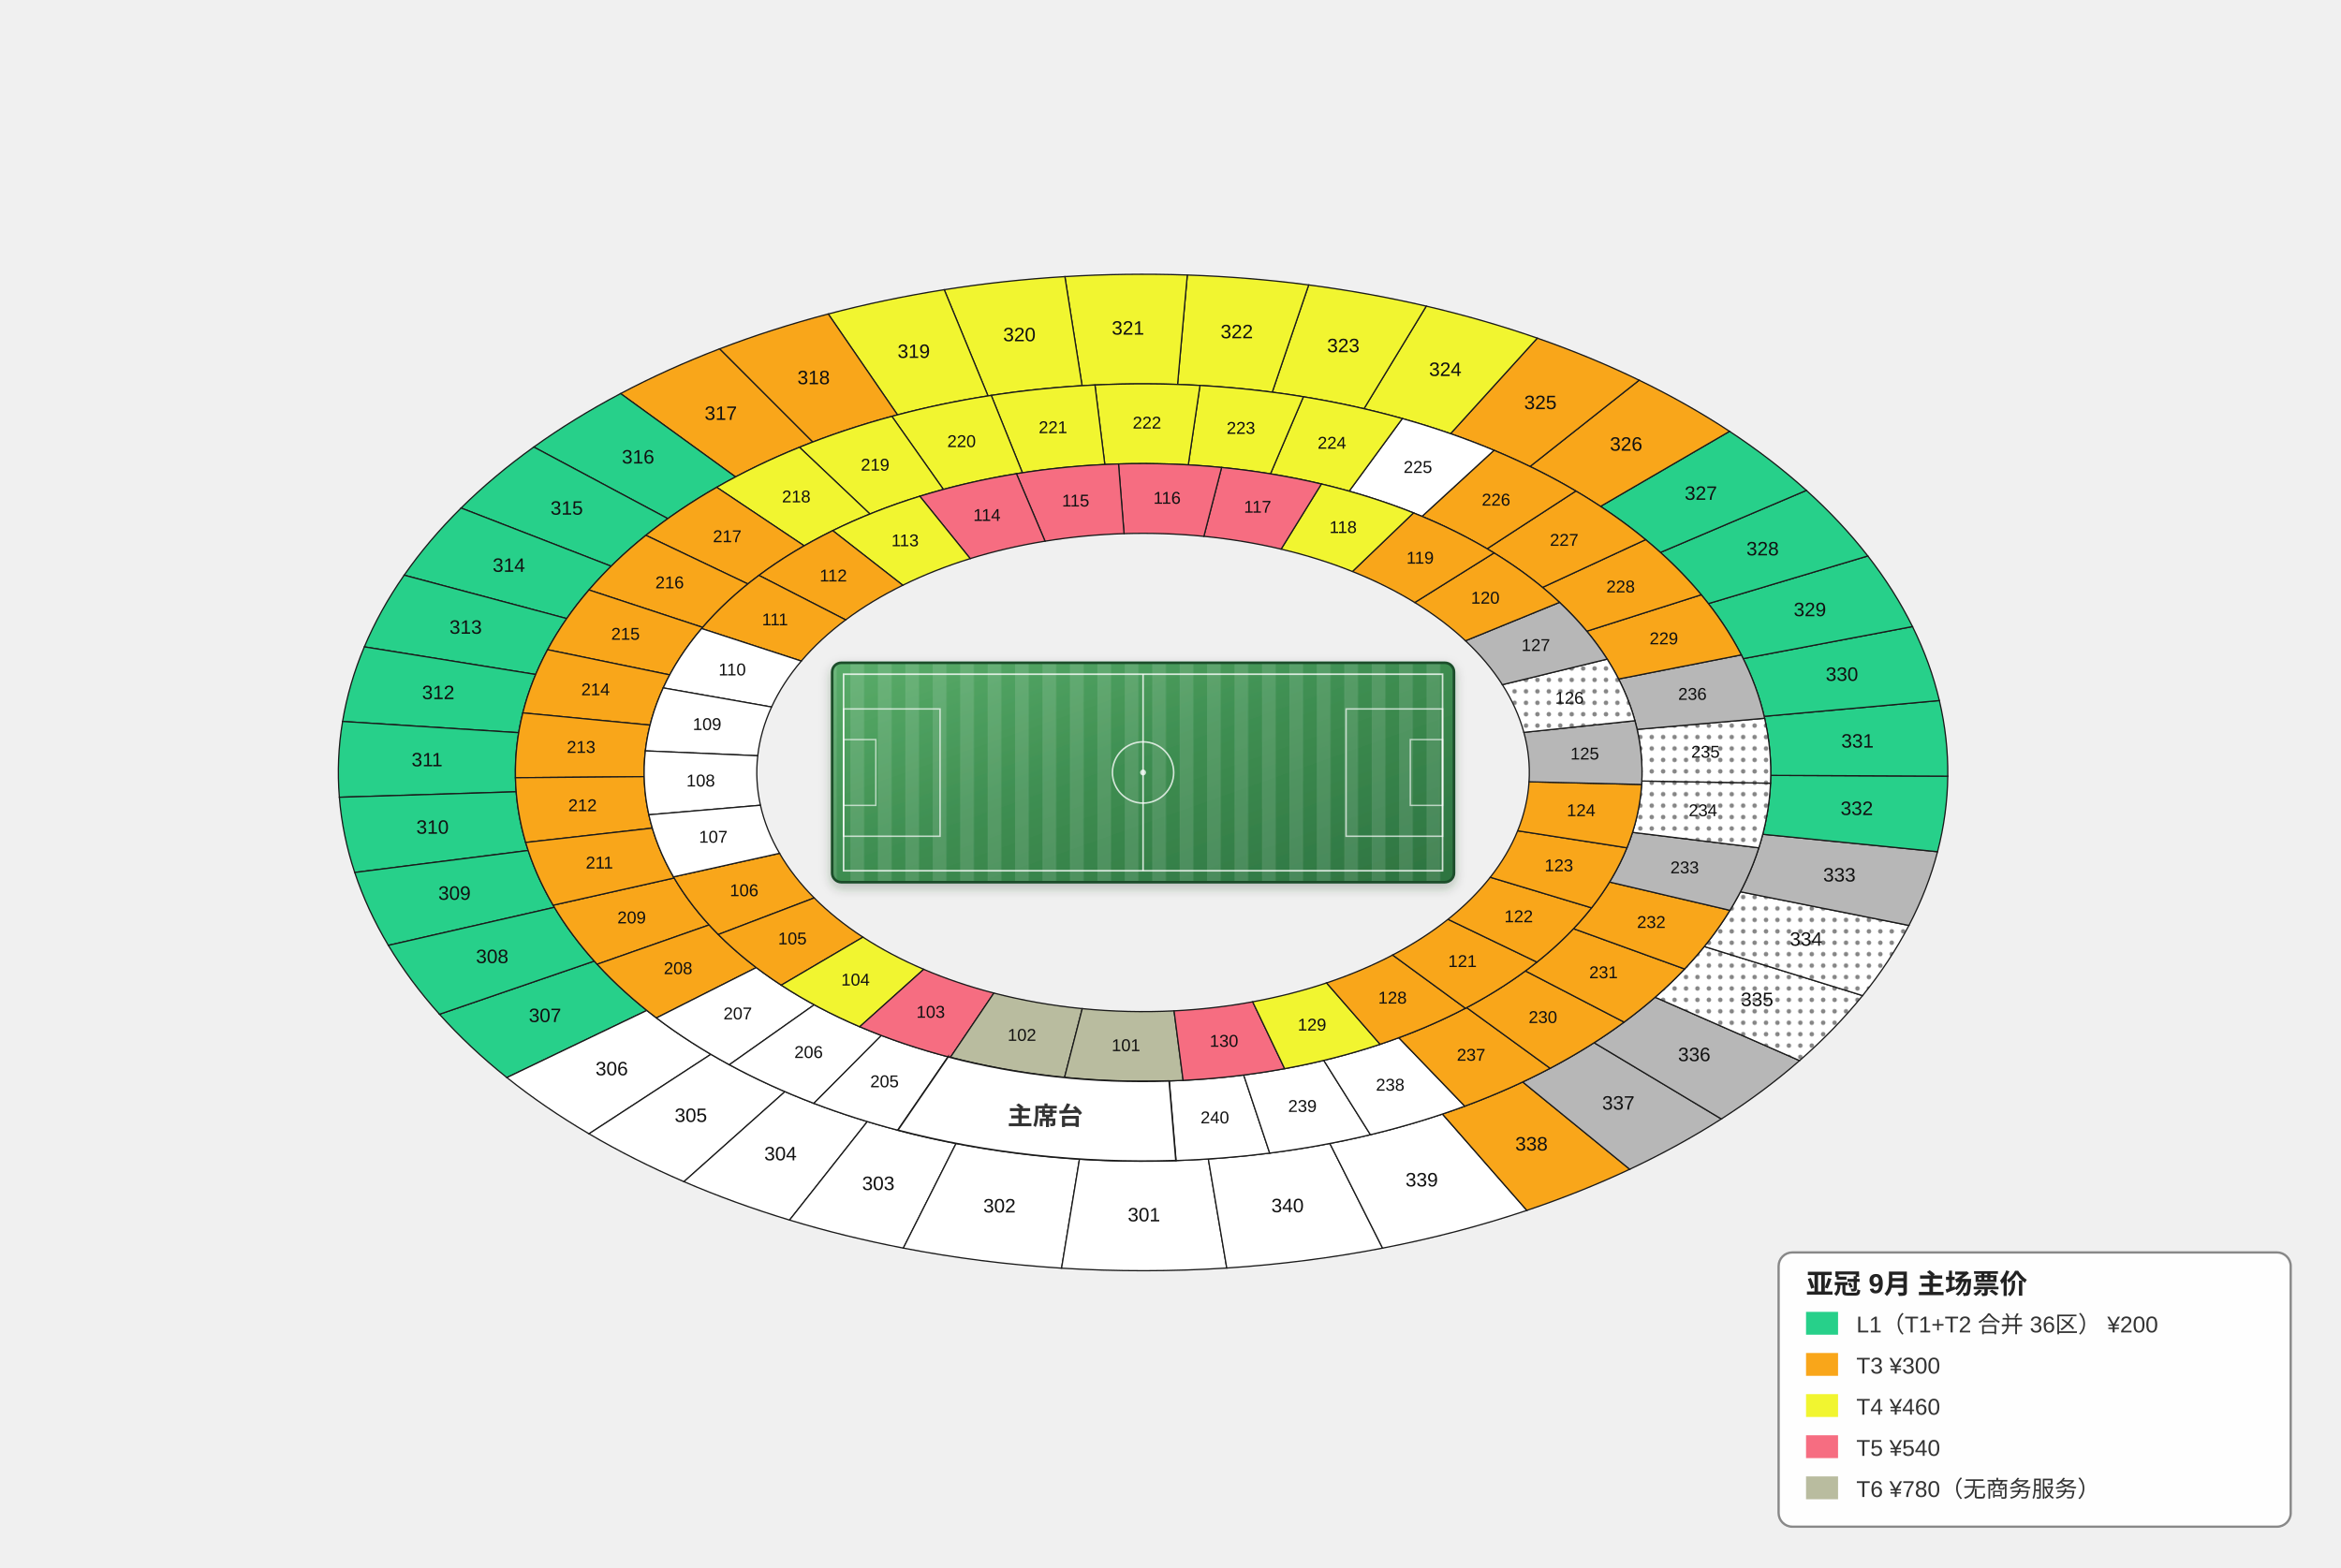
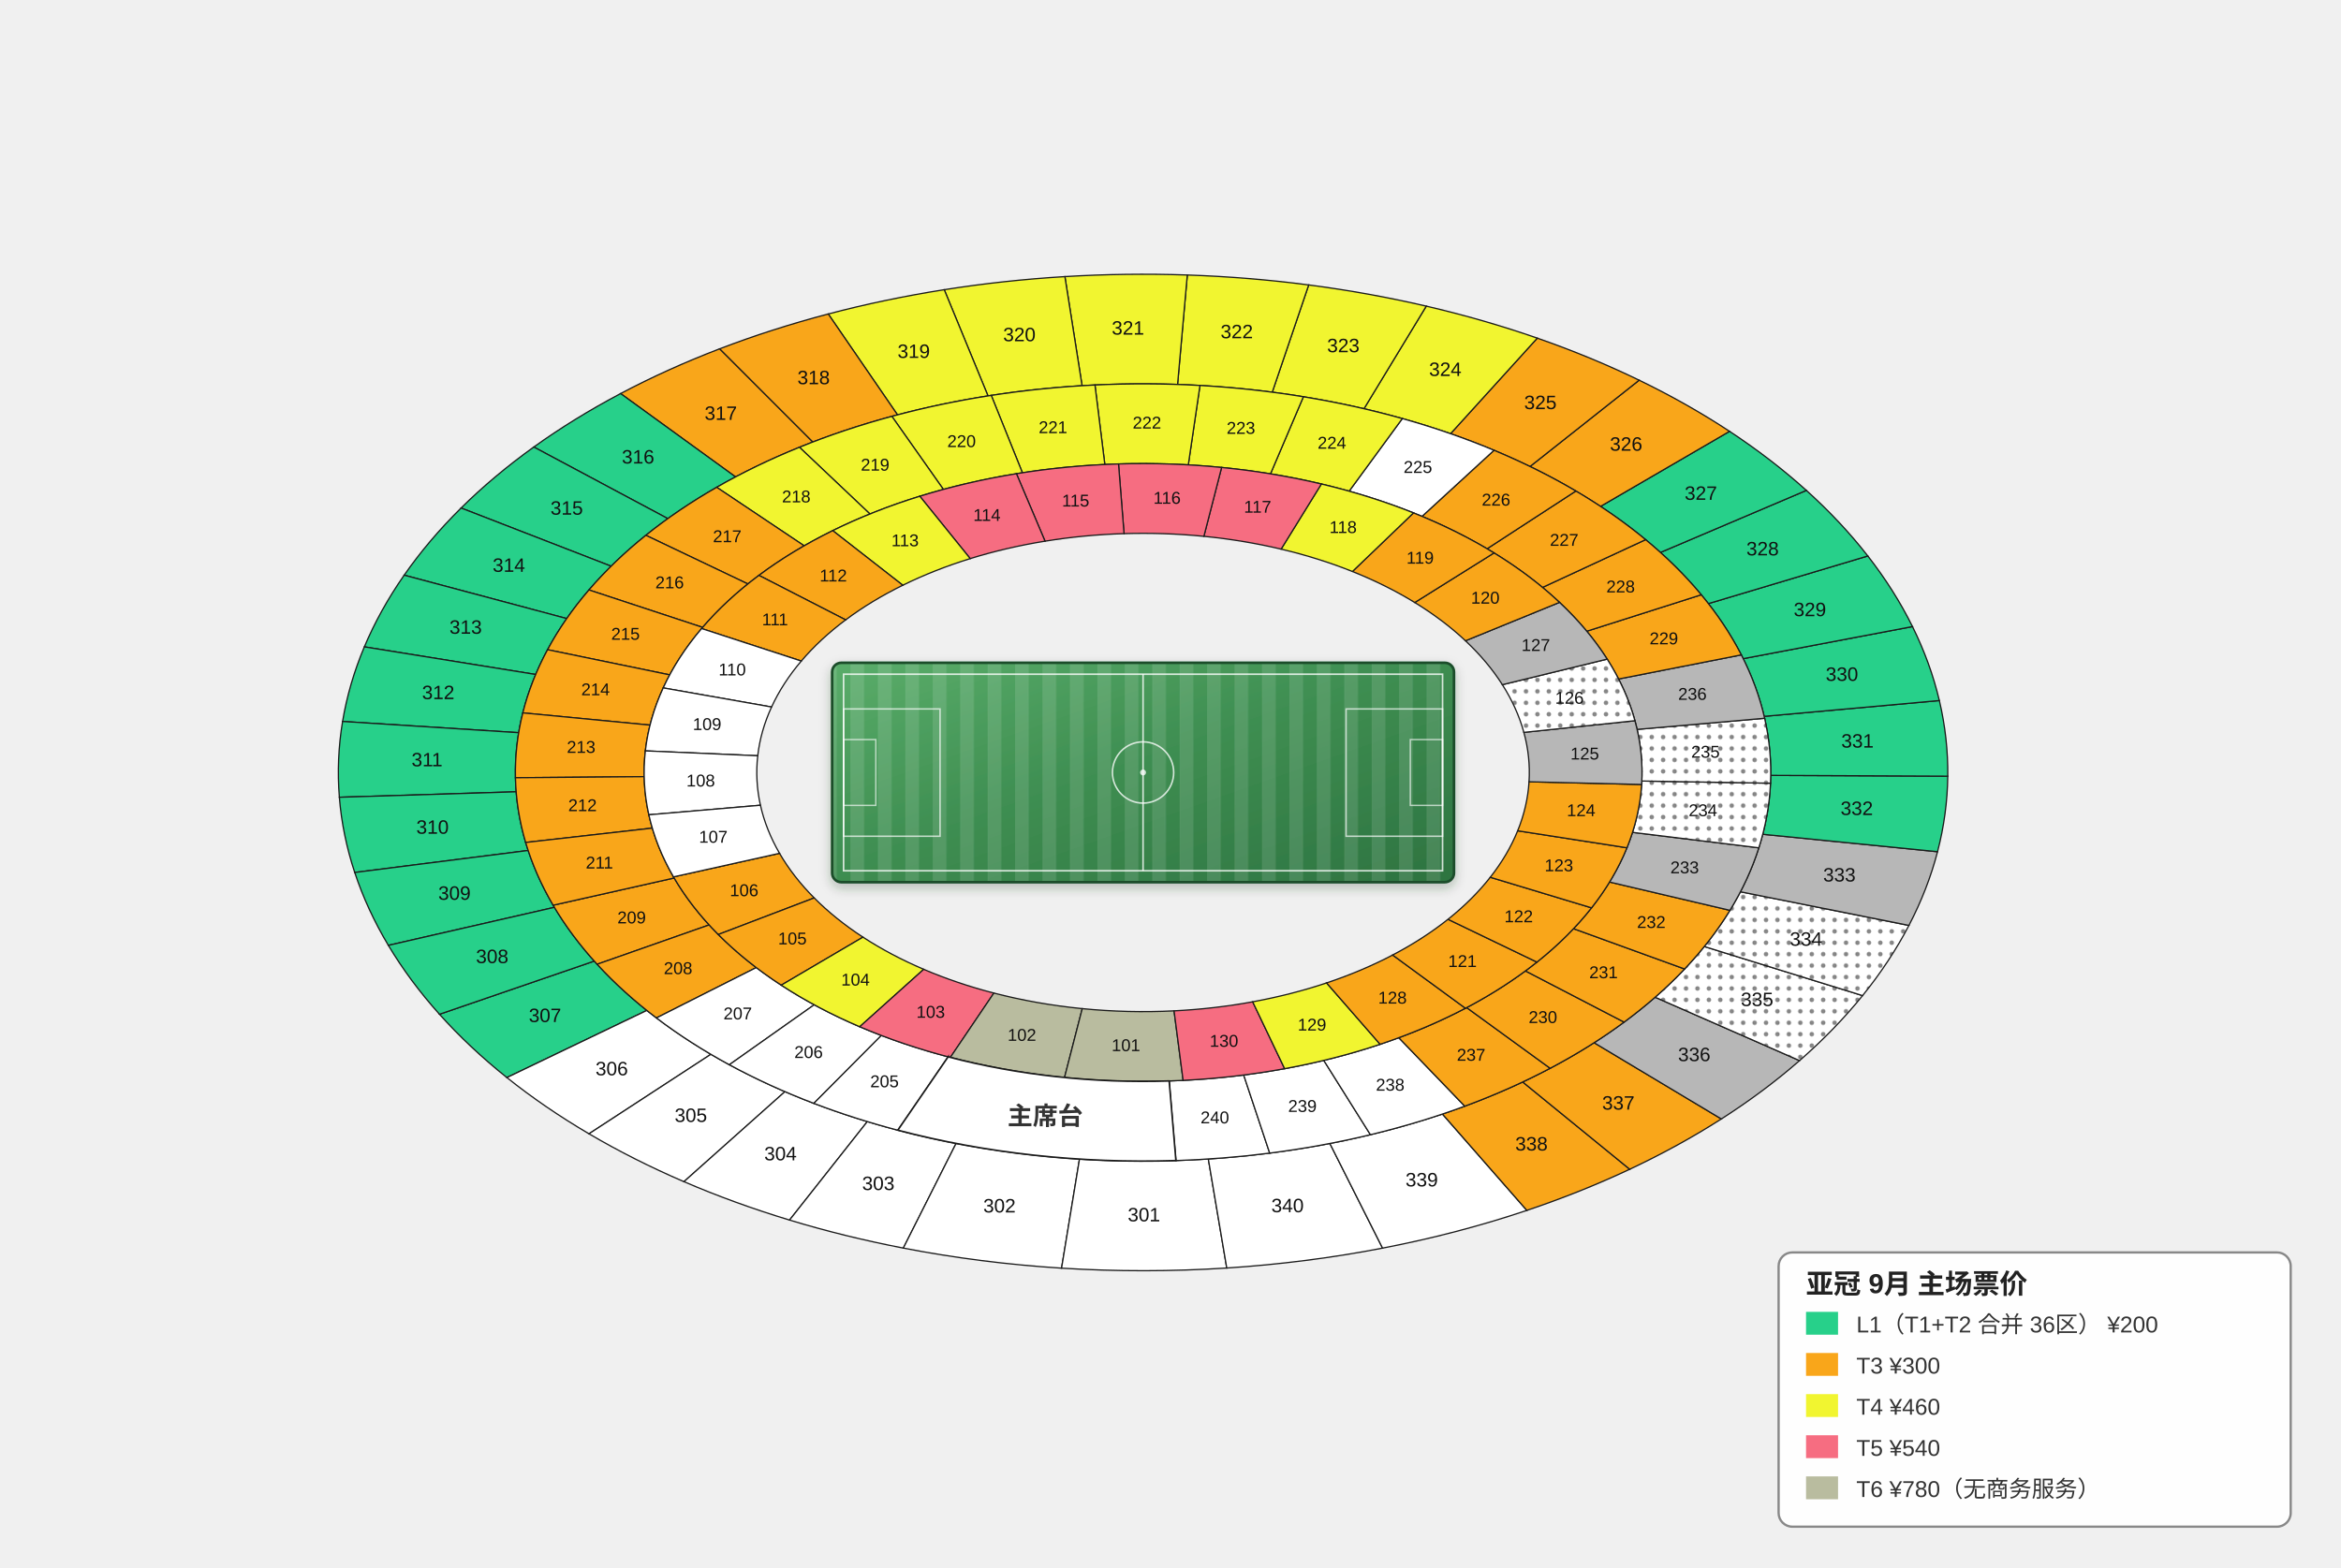
<svg xmlns="http://www.w3.org/2000/svg" viewBox="0 0 1024 686" width="1024" height="686">
  <defs>
    <pattern id="awayPattern" width="5" height="5" patternUnits="userSpaceOnUse">
      <rect width="5" height="5" fill="#fff" />
      <circle cx="2.5" cy="2.5" r="1" fill="#888" />
    </pattern>
    <linearGradient id="pitchGrad" x1="0%" y1="0%" x2="100%" y2="100%">
      <stop offset="0%" stop-color="#5aad6a" />
      <stop offset="45%" stop-color="#3f8f52" />
      <stop offset="100%" stop-color="#2d7340" />
    </linearGradient>
    <pattern id="grassStripe" width="12" height="96" patternUnits="userSpaceOnUse">
      <rect width="6" height="100%" fill="#ffffff" opacity="0.12" />
      <rect x="6" width="6" height="100%" fill="#000000" opacity="0" />
    </pattern>
    <filter id="pitchShadow" x="-10%" y="-15%" width="120%" height="130%">
      <feDropShadow dx="0" dy="2" stdDeviation="2.5" flood-color="#1a3d24" flood-opacity="0.28" />
    </filter>
  </defs>
  <g id="pitch" filter="url(#pitchShadow)">
    <rect x="364.0" y="290.0" width="272.0" height="96.0" rx="4" fill="url(#pitchGrad)" />
    <rect x="364.0" y="290.0" width="272.0" height="96.0" rx="4" fill="url(#grassStripe)" />
    <rect x="369.0" y="295.0" width="262.0" height="86.0" fill="none" stroke="rgba(255,255,255,0.78)" stroke-width="0.72" />
    <line x1="500.0" y1="295.0" x2="500.0" y2="381.0" stroke="rgba(255,255,255,0.78)" stroke-width="0.684" />
    <circle cx="500.0" cy="338.0" r="13.4" fill="none" stroke="rgba(255,255,255,0.78)" stroke-width="0.684" />
    <circle cx="500.0" cy="338.0" r="1.3" fill="rgba(255,255,255,0.78)" />
    <rect x="369.0" y="310.2" width="42.2" height="55.7" fill="none" stroke="rgba(255,255,255,0.78)" stroke-width="0.648" opacity="0.88" />
    <rect x="369.0" y="323.6" width="14.1" height="28.8" fill="none" stroke="rgba(255,255,255,0.78)" stroke-width="0.612" opacity="0.82" />
    <rect x="588.8" y="310.2" width="42.2" height="55.7" fill="none" stroke="rgba(255,255,255,0.78)" stroke-width="0.648" opacity="0.88" />
    <rect x="616.9" y="323.6" width="14.1" height="28.8" fill="none" stroke="rgba(255,255,255,0.78)" stroke-width="0.612" opacity="0.82" />
    <rect x="364.0" y="290.0" width="272.0" height="96.0" rx="4" fill="none" stroke="#1a4d2c" stroke-width="1.15" />
  </g>
  <path id="sec-307" d="M259.94,420.52L192.23,443.79A352.00,218.00,0,0,0,221.71,471.49L282.93,442.12A274.56,170.04,0,0,1,259.94,420.52Z" fill="#27d08a" stroke="#1a1a1a" stroke-width="0.55" />
  <text x="238.4" y="444.8" text-anchor="middle" dominant-baseline="middle" font-size="8.5" font-family="Arial,Helvetica,sans-serif" fill="#111">307</text>
  <path id="sec-306" d="M282.93,442.12L221.71,471.49A352.00,218.00,0,0,0,257.63,496.09L310.95,461.31A274.56,170.04,0,0,1,282.93,442.12Z" fill="#ffffff" stroke="#1a1a1a" stroke-width="0.55" />
  <text x="267.6" y="468.1" text-anchor="middle" dominant-baseline="middle" font-size="8.5" font-family="Arial,Helvetica,sans-serif" fill="#111">306</text>
  <path id="sec-305" d="M310.95,461.31L257.63,496.09A352.00,218.00,0,0,0,299.17,517.04L343.35,477.65A274.56,170.04,0,0,1,310.95,461.31Z" fill="#ffffff" stroke="#1a1a1a" stroke-width="0.55" />
  <text x="302.2" y="488.5" text-anchor="middle" dominant-baseline="middle" font-size="8.5" font-family="Arial,Helvetica,sans-serif" fill="#111">305</text>
  <path id="sec-304" d="M343.35,477.65L299.17,517.04A352.00,218.00,0,0,0,345.36,533.84L379.38,490.75A274.56,170.04,0,0,1,343.35,477.65Z" fill="#ffffff" stroke="#1a1a1a" stroke-width="0.55" />
  <text x="341.4" y="505.3" text-anchor="middle" dominant-baseline="middle" font-size="8.5" font-family="Arial,Helvetica,sans-serif" fill="#111">304</text>
  <path id="sec-303" d="M379.38,490.75L345.36,533.84A352.00,218.00,0,0,0,395.13,546.10L418.20,500.32A274.56,170.04,0,0,1,379.38,490.75Z" fill="#ffffff" stroke="#1a1a1a" stroke-width="0.55" />
  <text x="384.2" y="518.3" text-anchor="middle" dominant-baseline="middle" font-size="8.5" font-family="Arial,Helvetica,sans-serif" fill="#111">303</text>
  <path id="sec-302" d="M418.20,500.32L395.13,546.10A352.00,218.00,0,0,0,464.35,554.88L472.19,507.17A274.56,170.04,0,0,1,418.20,500.32Z" fill="#ffffff" stroke="#1a1a1a" stroke-width="0.55" />
  <text x="437.2" y="528.1" text-anchor="middle" dominant-baseline="middle" font-size="8.5" font-family="Arial,Helvetica,sans-serif" fill="#111">302</text>
  <path id="sec-301" d="M472.19,507.17L464.35,554.88A352.00,218.00,0,0,0,536.61,554.82L528.55,507.12A274.56,170.04,0,0,1,472.19,507.17Z" fill="#ffffff" stroke="#1a1a1a" stroke-width="0.55" />
  <text x="500.4" y="532.0" text-anchor="middle" dominant-baseline="middle" font-size="8.5" font-family="Arial,Helvetica,sans-serif" fill="#111">301</text>
  <path id="sec-340" d="M528.55,507.12L536.61,554.82A352.00,218.00,0,0,0,604.76,546.12L581.71,500.33A274.56,170.04,0,0,1,528.55,507.12Z" fill="#ffffff" stroke="#1a1a1a" stroke-width="0.55" />
  <text x="563.2" y="528.0" text-anchor="middle" dominant-baseline="middle" font-size="8.5" font-family="Arial,Helvetica,sans-serif" fill="#111">340</text>
  <path id="sec-339" d="M581.71,500.33L604.76,546.12A352.00,218.00,0,0,0,667.88,529.61L630.95,487.45A274.56,170.04,0,0,1,581.71,500.33Z" fill="#ffffff" stroke="#1a1a1a" stroke-width="0.55" />
  <text x="621.9" y="516.7" text-anchor="middle" dominant-baseline="middle" font-size="8.5" font-family="Arial,Helvetica,sans-serif" fill="#111">339</text>
  <path id="sec-338" d="M630.95,487.45L667.88,529.61A352.00,218.00,0,0,0,712.88,511.61L666.05,473.42A274.56,170.04,0,0,1,630.95,487.45Z" fill="#f9a61a" stroke="#1a1a1a" stroke-width="0.55" />
  <text x="669.9" y="501.0" text-anchor="middle" dominant-baseline="middle" font-size="8.5" font-family="Arial,Helvetica,sans-serif" fill="#111">338</text>
-   <path id="sec-337" d="M666.05,473.42L712.88,511.61A352.00,218.00,0,0,0,752.95,489.60L697.30,456.25A274.56,170.04,0,0,1,666.05,473.42Z" fill="#b7b7b7" stroke="#1a1a1a" stroke-width="0.55" />
+   <path id="sec-337" d="M666.05,473.42L712.88,511.61A352.00,218.00,0,0,0,752.95,489.60L697.30,456.25A274.56,170.04,0,0,1,666.05,473.42Z" fill="#f9a61a" stroke="#1a1a1a" stroke-width="0.55" />
  <text x="707.9" y="483.1" text-anchor="middle" dominant-baseline="middle" font-size="8.5" font-family="Arial,Helvetica,sans-serif" fill="#111">337</text>
  <path id="sec-336" d="M697.30,456.25L752.95,489.60A352.00,218.00,0,0,0,787.16,464.07L723.99,436.34A274.56,170.04,0,0,1,697.30,456.25Z" fill="#b7b7b7" stroke="#1a1a1a" stroke-width="0.55" />
  <text x="741.1" y="461.9" text-anchor="middle" dominant-baseline="middle" font-size="8.5" font-family="Arial,Helvetica,sans-serif" fill="#111">336</text>
  <path id="sec-335" d="M723.99,436.34L787.16,464.07A352.00,218.00,0,0,0,814.73,435.63L745.49,414.15A274.56,170.04,0,0,1,723.99,436.34Z" fill="url(#awayPattern)" stroke="#1a1a1a" stroke-width="0.55" />
  <text x="768.6" y="437.8" text-anchor="middle" dominant-baseline="middle" font-size="8.5" font-family="Arial,Helvetica,sans-serif" fill="#111">335</text>
  <path id="sec-334" d="M745.49,414.15L814.73,435.63A352.00,218.00,0,0,0,835.00,404.92L761.30,390.20A274.56,170.04,0,0,1,745.49,414.15Z" fill="url(#awayPattern)" stroke="#1a1a1a" stroke-width="0.55" />
  <text x="790.0" y="411.4" text-anchor="middle" dominant-baseline="middle" font-size="8.5" font-family="Arial,Helvetica,sans-serif" fill="#111">334</text>
  <path id="sec-333" d="M761.30,390.20L835.00,404.92A352.00,218.00,0,0,0,847.52,372.67L771.07,365.04A274.56,170.04,0,0,1,761.30,390.20Z" fill="#b7b7b7" stroke="#1a1a1a" stroke-width="0.55" />
  <text x="804.6" y="383.3" text-anchor="middle" dominant-baseline="middle" font-size="8.5" font-family="Arial,Helvetica,sans-serif" fill="#111">333</text>
  <path id="sec-332" d="M771.07,365.04L847.52,372.67A352.00,218.00,0,0,0,851.99,339.61L774.55,339.26A274.56,170.04,0,0,1,771.07,365.04Z" fill="#27d08a" stroke="#1a1a1a" stroke-width="0.55" />
  <text x="812.2" y="354.2" text-anchor="middle" dominant-baseline="middle" font-size="8.5" font-family="Arial,Helvetica,sans-serif" fill="#111">332</text>
  <path id="sec-331" d="M774.55,339.26L851.99,339.61A352.00,218.00,0,0,0,848.31,306.52L771.68,313.44A274.56,170.04,0,0,1,774.55,339.26Z" fill="#27d08a" stroke="#1a1a1a" stroke-width="0.55" />
  <text x="812.5" y="324.7" text-anchor="middle" dominant-baseline="middle" font-size="8.5" font-family="Arial,Helvetica,sans-serif" fill="#111">331</text>
  <path id="sec-330" d="M771.68,313.44L848.31,306.52A352.00,218.00,0,0,0,836.56,274.15L762.52,288.20A274.56,170.04,0,0,1,771.68,313.44Z" fill="#27d08a" stroke="#1a1a1a" stroke-width="0.55" />
  <text x="805.7" y="295.5" text-anchor="middle" dominant-baseline="middle" font-size="8.5" font-family="Arial,Helvetica,sans-serif" fill="#111">330</text>
  <path id="sec-329" d="M762.52,288.20L836.56,274.15A352.00,218.00,0,0,0,817.02,243.26L747.28,264.11A274.56,170.04,0,0,1,762.52,288.20Z" fill="#27d08a" stroke="#1a1a1a" stroke-width="0.55" />
  <text x="791.7" y="267.2" text-anchor="middle" dominant-baseline="middle" font-size="8.5" font-family="Arial,Helvetica,sans-serif" fill="#111">329</text>
  <path id="sec-328" d="M747.28,264.11L817.02,243.26A352.00,218.00,0,0,0,790.14,214.57L726.31,241.72A274.56,170.04,0,0,1,747.28,264.11Z" fill="#27d08a" stroke="#1a1a1a" stroke-width="0.55" />
  <text x="771.0" y="240.6" text-anchor="middle" dominant-baseline="middle" font-size="8.5" font-family="Arial,Helvetica,sans-serif" fill="#111">328</text>
  <path id="sec-327" d="M726.31,241.72L790.14,214.57A352.00,218.00,0,0,0,756.54,188.73L700.10,221.57A274.56,170.04,0,0,1,726.31,241.72Z" fill="#27d08a" stroke="#1a1a1a" stroke-width="0.55" />
  <text x="744.0" y="216.3" text-anchor="middle" dominant-baseline="middle" font-size="8.5" font-family="Arial,Helvetica,sans-serif" fill="#111">327</text>
  <path id="sec-326" d="M700.10,221.57L756.54,188.73A352.00,218.00,0,0,0,717.00,166.35L669.26,204.12A274.56,170.04,0,0,1,700.10,221.57Z" fill="#f9a61a" stroke="#1a1a1a" stroke-width="0.55" />
  <text x="711.3" y="194.8" text-anchor="middle" dominant-baseline="middle" font-size="8.5" font-family="Arial,Helvetica,sans-serif" fill="#111">326</text>
  <path id="sec-325" d="M669.26,204.12L717.00,166.35A352.00,218.00,0,0,0,672.44,147.95L634.50,189.76A274.56,170.04,0,0,1,669.26,204.12Z" fill="#f9a61a" stroke="#1a1a1a" stroke-width="0.55" />
  <text x="673.8" y="176.6" text-anchor="middle" dominant-baseline="middle" font-size="8.5" font-family="Arial,Helvetica,sans-serif" fill="#111">325</text>
  <path id="sec-324" d="M634.50,189.76L672.44,147.95A352.00,218.00,0,0,0,623.88,133.95L596.63,178.84A274.56,170.04,0,0,1,634.50,189.76Z" fill="#f1f530" stroke="#1a1a1a" stroke-width="0.55" />
  <text x="632.2" y="162.1" text-anchor="middle" dominant-baseline="middle" font-size="8.5" font-family="Arial,Helvetica,sans-serif" fill="#111">324</text>
  <path id="sec-323" d="M596.63,178.84L623.88,133.95A352.00,218.00,0,0,0,572.45,124.67L556.51,171.60A274.56,170.04,0,0,1,596.63,178.84Z" fill="#f1f530" stroke="#1a1a1a" stroke-width="0.55" />
  <text x="587.6" y="151.7" text-anchor="middle" dominant-baseline="middle" font-size="8.5" font-family="Arial,Helvetica,sans-serif" fill="#111">323</text>
  <path id="sec-322" d="M556.51,171.60L572.45,124.67A352.00,218.00,0,0,0,519.35,120.33L515.09,168.22A274.56,170.04,0,0,1,556.51,171.60Z" fill="#f1f530" stroke="#1a1a1a" stroke-width="0.55" />
  <text x="541.0" y="145.6" text-anchor="middle" dominant-baseline="middle" font-size="8.5" font-family="Arial,Helvetica,sans-serif" fill="#111">322</text>
  <path id="sec-321" d="M515.09,168.22L519.35,120.33A352.00,218.00,0,0,0,465.80,121.03L473.32,168.76A274.56,170.04,0,0,1,515.09,168.22Z" fill="#f1f530" stroke="#1a1a1a" stroke-width="0.55" />
  <text x="493.4" y="144.0" text-anchor="middle" dominant-baseline="middle" font-size="8.5" font-family="Arial,Helvetica,sans-serif" fill="#111">321</text>
  <path id="sec-320" d="M473.32,168.76L465.80,121.03A352.00,218.00,0,0,0,413.03,126.76L432.17,173.23A274.56,170.04,0,0,1,473.32,168.76Z" fill="#f1f530" stroke="#1a1a1a" stroke-width="0.55" />
  <text x="445.9" y="146.9" text-anchor="middle" dominant-baseline="middle" font-size="8.5" font-family="Arial,Helvetica,sans-serif" fill="#111">320</text>
  <path id="sec-319" d="M432.17,173.23L413.03,126.76A352.00,218.00,0,0,0,362.29,137.38L392.58,181.51A274.56,170.04,0,0,1,432.17,173.23Z" fill="#f1f530" stroke="#1a1a1a" stroke-width="0.55" />
  <text x="399.7" y="154.2" text-anchor="middle" dominant-baseline="middle" font-size="8.5" font-family="Arial,Helvetica,sans-serif" fill="#111">319</text>
  <path id="sec-318" d="M392.58,181.51L362.29,137.38A352.00,218.00,0,0,0,314.73,152.64L355.49,193.42A274.56,170.04,0,0,1,392.58,181.51Z" fill="#f9a61a" stroke="#1a1a1a" stroke-width="0.55" />
  <text x="355.9" y="165.7" text-anchor="middle" dominant-baseline="middle" font-size="8.5" font-family="Arial,Helvetica,sans-serif" fill="#111">318</text>
  <path id="sec-317" d="M355.49,193.42L314.73,152.64A352.00,218.00,0,0,0,271.46,172.20L321.74,208.67A274.56,170.04,0,0,1,355.49,193.42Z" fill="#f9a61a" stroke="#1a1a1a" stroke-width="0.55" />
  <text x="315.3" y="181.3" text-anchor="middle" dominant-baseline="middle" font-size="8.5" font-family="Arial,Helvetica,sans-serif" fill="#111">317</text>
  <path id="sec-316" d="M321.74,208.67L271.46,172.20A352.00,218.00,0,0,0,233.49,195.59L292.12,226.92A274.56,170.04,0,0,1,321.74,208.67Z" fill="#27d08a" stroke="#1a1a1a" stroke-width="0.55" />
  <text x="279.1" y="200.4" text-anchor="middle" dominant-baseline="middle" font-size="8.5" font-family="Arial,Helvetica,sans-serif" fill="#111">316</text>
  <path id="sec-315" d="M292.12,226.92L233.49,195.59A352.00,218.00,0,0,0,201.68,222.28L267.31,247.74A274.56,170.04,0,0,1,292.12,226.92Z" fill="#27d08a" stroke="#1a1a1a" stroke-width="0.55" />
  <text x="247.9" y="222.8" text-anchor="middle" dominant-baseline="middle" font-size="8.5" font-family="Arial,Helvetica,sans-serif" fill="#111">315</text>
  <path id="sec-314" d="M267.31,247.74L201.68,222.28A352.00,218.00,0,0,0,176.79,251.66L247.89,270.65A274.56,170.04,0,0,1,267.31,247.74Z" fill="#27d08a" stroke="#1a1a1a" stroke-width="0.55" />
  <text x="222.6" y="247.8" text-anchor="middle" dominant-baseline="middle" font-size="8.5" font-family="Arial,Helvetica,sans-serif" fill="#111">314</text>
  <path id="sec-313" d="M247.89,270.65L176.79,251.66A352.00,218.00,0,0,0,159.37,283.03L234.31,295.12A274.56,170.04,0,0,1,247.89,270.65Z" fill="#27d08a" stroke="#1a1a1a" stroke-width="0.55" />
  <text x="203.7" y="274.9" text-anchor="middle" dominant-baseline="middle" font-size="8.5" font-family="Arial,Helvetica,sans-serif" fill="#111">313</text>
  <path id="sec-312" d="M234.31,295.12L159.37,283.03A352.00,218.00,0,0,0,149.85,315.67L226.88,320.59A274.56,170.04,0,0,1,234.31,295.12Z" fill="#27d08a" stroke="#1a1a1a" stroke-width="0.55" />
  <text x="191.7" y="303.5" text-anchor="middle" dominant-baseline="middle" font-size="8.5" font-family="Arial,Helvetica,sans-serif" fill="#111">312</text>
  <path id="sec-311" d="M226.88,320.59L149.85,315.67A352.00,218.00,0,0,0,148.44,348.84L225.78,346.45A274.56,170.04,0,0,1,226.88,320.59Z" fill="#27d08a" stroke="#1a1a1a" stroke-width="0.55" />
  <text x="186.8" y="332.9" text-anchor="middle" dominant-baseline="middle" font-size="8.5" font-family="Arial,Helvetica,sans-serif" fill="#111">311</text>
  <path id="sec-310" d="M225.78,346.45L148.44,348.84A352.00,218.00,0,0,0,155.16,381.75L231.03,372.12A274.56,170.04,0,0,1,225.78,346.45Z" fill="#27d08a" stroke="#1a1a1a" stroke-width="0.55" />
  <text x="189.2" y="362.4" text-anchor="middle" dominant-baseline="middle" font-size="8.5" font-family="Arial,Helvetica,sans-serif" fill="#111">310</text>
  <path id="sec-309" d="M231.03,372.12L155.16,381.75A352.00,218.00,0,0,0,169.87,413.64L242.50,397.00A274.56,170.04,0,0,1,231.03,372.12Z" fill="#27d08a" stroke="#1a1a1a" stroke-width="0.55" />
  <text x="198.8" y="391.3" text-anchor="middle" dominant-baseline="middle" font-size="8.5" font-family="Arial,Helvetica,sans-serif" fill="#111">309</text>
  <path id="sec-308" d="M242.50,397.00L169.87,413.64A352.00,218.00,0,0,0,192.23,443.79L259.94,420.52A274.56,170.04,0,0,1,242.50,397.00Z" fill="#27d08a" stroke="#1a1a1a" stroke-width="0.55" />
  <text x="215.3" y="419.0" text-anchor="middle" dominant-baseline="middle" font-size="8.5" font-family="Arial,Helvetica,sans-serif" fill="#111">308</text>
  <path id="sec-209" d="M294.88,384.16L241.95,396.08A274.56,170.04,0,0,0,261.20,421.91L310.18,404.70A218.24,135.16,0,0,1,294.88,384.16Z" fill="#f9a61a" stroke="#1a1a1a" stroke-width="0.55" />
  <text x="276.3" y="401.9" text-anchor="middle" dominant-baseline="middle" font-size="7.5" font-family="Arial,Helvetica,sans-serif" fill="#111">209</text>
  <path id="sec-208" d="M310.18,404.70L261.20,421.91A274.56,170.04,0,0,0,287.13,445.39L330.80,423.36A218.24,135.16,0,0,1,310.18,404.70Z" fill="#f9a61a" stroke="#1a1a1a" stroke-width="0.55" />
  <text x="296.6" y="424.1" text-anchor="middle" dominant-baseline="middle" font-size="7.5" font-family="Arial,Helvetica,sans-serif" fill="#111">208</text>
  <path id="sec-207" d="M330.80,423.36L287.13,445.39A274.56,170.04,0,0,0,319.02,465.87L356.15,439.64A218.24,135.16,0,0,1,330.80,423.36Z" fill="#ffffff" stroke="#1a1a1a" stroke-width="0.55" />
  <text x="322.7" y="443.9" text-anchor="middle" dominant-baseline="middle" font-size="7.5" font-family="Arial,Helvetica,sans-serif" fill="#111">207</text>
  <path id="sec-206" d="M356.15,439.64L319.02,465.87A274.56,170.04,0,0,0,355.98,482.77L385.52,453.07A218.24,135.16,0,0,1,356.15,439.64Z" fill="#ffffff" stroke="#1a1a1a" stroke-width="0.55" />
  <text x="353.7" y="460.8" text-anchor="middle" dominant-baseline="middle" font-size="7.5" font-family="Arial,Helvetica,sans-serif" fill="#111">206</text>
  <path id="sec-205" d="M385.52,453.07L355.98,482.77A274.56,170.04,0,0,0,392.72,494.52L414.73,462.42A218.24,135.16,0,0,1,385.52,453.07Z" fill="#ffffff" stroke="#1a1a1a" stroke-width="0.55" />
  <text x="386.9" y="473.6" text-anchor="middle" dominant-baseline="middle" font-size="7.5" font-family="Arial,Helvetica,sans-serif" fill="#111">205</text>
  <path id="sec-240" d="M511.42,472.97L514.37,507.81A274.56,170.04,0,0,0,555.39,504.54L544.02,470.38A218.24,135.16,0,0,1,511.42,472.97Z" fill="#ffffff" stroke="#1a1a1a" stroke-width="0.55" />
  <text x="531.4" y="489.4" text-anchor="middle" dominant-baseline="middle" font-size="7.5" font-family="Arial,Helvetica,sans-serif" fill="#111">240</text>
  <path id="sec-239" d="M544.02,470.38L555.39,504.54A274.56,170.04,0,0,0,599.45,496.49L579.05,463.98A218.24,135.16,0,0,1,544.02,470.38Z" fill="#ffffff" stroke="#1a1a1a" stroke-width="0.55" />
  <text x="569.7" y="484.4" text-anchor="middle" dominant-baseline="middle" font-size="7.5" font-family="Arial,Helvetica,sans-serif" fill="#111">239</text>
  <path id="sec-238" d="M579.05,463.98L599.45,496.49A274.56,170.04,0,0,0,640.72,484.01L611.86,454.06A218.24,135.16,0,0,1,579.05,463.98Z" fill="#ffffff" stroke="#1a1a1a" stroke-width="0.55" />
  <text x="608.1" y="475.1" text-anchor="middle" dominant-baseline="middle" font-size="7.5" font-family="Arial,Helvetica,sans-serif" fill="#111">238</text>
  <path id="sec-237" d="M611.86,454.06L640.72,484.01A274.56,170.04,0,0,0,678.06,467.43L641.54,440.88A218.24,135.16,0,0,1,611.86,454.06Z" fill="#f9a61a" stroke="#1a1a1a" stroke-width="0.55" />
  <text x="643.5" y="462.0" text-anchor="middle" dominant-baseline="middle" font-size="7.5" font-family="Arial,Helvetica,sans-serif" fill="#111">237</text>
  <path id="sec-230" d="M641.54,440.88L678.06,467.43A274.56,170.04,0,0,0,710.41,447.23L667.25,424.83A218.24,135.16,0,0,1,641.54,440.88Z" fill="#f9a61a" stroke="#1a1a1a" stroke-width="0.55" />
  <text x="674.9" y="445.5" text-anchor="middle" dominant-baseline="middle" font-size="7.5" font-family="Arial,Helvetica,sans-serif" fill="#111">230</text>
  <path id="sec-231" d="M667.25,424.83L710.41,447.23A274.56,170.04,0,0,0,736.88,423.98L688.29,406.34A218.24,135.16,0,0,1,667.25,424.83Z" fill="#f9a61a" stroke="#1a1a1a" stroke-width="0.55" />
  <text x="701.4" y="425.9" text-anchor="middle" dominant-baseline="middle" font-size="7.5" font-family="Arial,Helvetica,sans-serif" fill="#111">231</text>
  <path id="sec-232" d="M688.29,406.34L736.88,423.98A274.56,170.04,0,0,0,756.71,398.32L704.05,385.94A218.24,135.16,0,0,1,688.29,406.34Z" fill="#f9a61a" stroke="#1a1a1a" stroke-width="0.55" />
  <text x="722.3" y="403.9" text-anchor="middle" dominant-baseline="middle" font-size="7.5" font-family="Arial,Helvetica,sans-serif" fill="#111">232</text>
  <path id="sec-233" d="M704.05,385.94L756.71,398.32A274.56,170.04,0,0,0,769.35,370.96L714.10,364.20A218.24,135.16,0,0,1,704.05,385.94Z" fill="#b7b7b7" stroke="#1a1a1a" stroke-width="0.55" />
  <text x="736.9" y="380.0" text-anchor="middle" dominant-baseline="middle" font-size="7.5" font-family="Arial,Helvetica,sans-serif" fill="#111">233</text>
  <path id="sec-234" d="M714.10,364.20L769.35,370.96A274.56,170.04,0,0,0,774.46,342.69L718.16,341.73A218.24,135.16,0,0,1,714.10,364.20Z" fill="url(#awayPattern)" stroke="#1a1a1a" stroke-width="0.55" />
  <text x="744.9" y="355.0" text-anchor="middle" dominant-baseline="middle" font-size="7.5" font-family="Arial,Helvetica,sans-serif" fill="#111">234</text>
  <path id="sec-235" d="M718.16,341.73L774.46,342.69A274.56,170.04,0,0,0,771.88,314.28L716.11,319.15A218.24,135.16,0,0,1,718.16,341.73Z" fill="url(#awayPattern)" stroke="#1a1a1a" stroke-width="0.55" />
  <text x="746.0" y="329.4" text-anchor="middle" dominant-baseline="middle" font-size="7.5" font-family="Arial,Helvetica,sans-serif" fill="#111">235</text>
  <path id="sec-236" d="M716.11,319.15L771.88,314.28A274.56,170.04,0,0,0,761.69,286.54L708.01,297.10A218.24,135.16,0,0,1,716.11,319.15Z" fill="#b7b7b7" stroke="#1a1a1a" stroke-width="0.55" />
  <text x="740.3" y="304.1" text-anchor="middle" dominant-baseline="middle" font-size="7.5" font-family="Arial,Helvetica,sans-serif" fill="#111">236</text>
  <path id="sec-229" d="M708.01,297.10L761.69,286.54A274.56,170.04,0,0,0,744.17,260.24L694.08,276.19A218.24,135.16,0,0,1,708.01,297.10Z" fill="#f9a61a" stroke="#1a1a1a" stroke-width="0.55" />
  <text x="727.8" y="279.8" text-anchor="middle" dominant-baseline="middle" font-size="7.5" font-family="Arial,Helvetica,sans-serif" fill="#111">229</text>
  <path id="sec-228" d="M694.08,276.19L744.17,260.24A274.56,170.04,0,0,0,719.82,236.12L674.73,257.02A218.24,135.16,0,0,1,694.08,276.19Z" fill="#f9a61a" stroke="#1a1a1a" stroke-width="0.55" />
  <text x="708.9" y="257.1" text-anchor="middle" dominant-baseline="middle" font-size="7.5" font-family="Arial,Helvetica,sans-serif" fill="#111">228</text>
  <path id="sec-227" d="M674.73,257.02L719.82,236.12A274.56,170.04,0,0,0,689.31,214.85L650.48,240.11A218.24,135.16,0,0,1,674.73,257.02Z" fill="#f9a61a" stroke="#1a1a1a" stroke-width="0.55" />
  <text x="684.2" y="236.7" text-anchor="middle" dominant-baseline="middle" font-size="7.5" font-family="Arial,Helvetica,sans-serif" fill="#111">227</text>
  <path id="sec-226" d="M650.48,240.11L689.31,214.85A274.56,170.04,0,0,0,653.51,197.02L622.02,225.94A218.24,135.16,0,0,1,650.48,240.11Z" fill="#f9a61a" stroke="#1a1a1a" stroke-width="0.55" />
  <text x="654.4" y="219.1" text-anchor="middle" dominant-baseline="middle" font-size="7.5" font-family="Arial,Helvetica,sans-serif" fill="#111">226</text>
  <path id="sec-225" d="M622.02,225.94L653.51,197.02A274.56,170.04,0,0,0,613.41,183.14L590.14,214.91A218.24,135.16,0,0,1,622.02,225.94Z" fill="#ffffff" stroke="#1a1a1a" stroke-width="0.55" />
  <text x="620.2" y="204.8" text-anchor="middle" dominant-baseline="middle" font-size="7.5" font-family="Arial,Helvetica,sans-serif" fill="#111">225</text>
  <path id="sec-224" d="M590.14,214.91L613.41,183.14A274.56,170.04,0,0,0,570.13,173.60L555.74,207.32A218.24,135.16,0,0,1,590.14,214.91Z" fill="#f1f530" stroke="#1a1a1a" stroke-width="0.55" />
  <text x="582.6" y="194.2" text-anchor="middle" dominant-baseline="middle" font-size="7.5" font-family="Arial,Helvetica,sans-serif" fill="#111">224</text>
  <path id="sec-223" d="M555.74,207.32L570.13,173.60A274.56,170.04,0,0,0,524.89,168.66L519.78,203.40A218.24,135.16,0,0,1,555.74,207.32Z" fill="#f1f530" stroke="#1a1a1a" stroke-width="0.55" />
  <text x="542.8" y="187.7" text-anchor="middle" dominant-baseline="middle" font-size="7.5" font-family="Arial,Helvetica,sans-serif" fill="#111">223</text>
  <path id="sec-222" d="M519.78,203.40L524.89,168.66A274.56,170.04,0,0,0,478.95,168.46L483.27,203.24A218.24,135.16,0,0,1,519.78,203.40Z" fill="#f1f530" stroke="#1a1a1a" stroke-width="0.55" />
  <text x="501.7" y="185.4" text-anchor="middle" dominant-baseline="middle" font-size="7.5" font-family="Arial,Helvetica,sans-serif" fill="#111">222</text>
  <path id="sec-221" d="M483.27,203.24L478.95,168.46A274.56,170.04,0,0,0,433.60,173.01L447.22,206.85A218.24,135.16,0,0,1,483.27,203.24Z" fill="#f1f530" stroke="#1a1a1a" stroke-width="0.55" />
  <text x="460.6" y="187.4" text-anchor="middle" dominant-baseline="middle" font-size="7.5" font-family="Arial,Helvetica,sans-serif" fill="#111">221</text>
  <path id="sec-220" d="M447.22,206.85L433.60,173.01A274.56,170.04,0,0,0,390.12,182.17L412.66,214.14A218.24,135.16,0,0,1,447.22,206.85Z" fill="#f1f530" stroke="#1a1a1a" stroke-width="0.55" />
  <text x="420.6" y="193.5" text-anchor="middle" dominant-baseline="middle" font-size="7.5" font-family="Arial,Helvetica,sans-serif" fill="#111">220</text>
  <path id="sec-219" d="M412.66,214.14L390.12,182.17A274.56,170.04,0,0,0,349.70,195.70L380.53,224.89A218.24,135.16,0,0,1,412.66,214.14Z" fill="#f1f530" stroke="#1a1a1a" stroke-width="0.55" />
  <text x="382.8" y="203.8" text-anchor="middle" dominant-baseline="middle" font-size="7.5" font-family="Arial,Helvetica,sans-serif" fill="#111">219</text>
  <path id="sec-218" d="M380.53,224.89L349.70,195.70A274.56,170.04,0,0,0,313.50,213.21L351.75,238.81A218.24,135.16,0,0,1,380.53,224.89Z" fill="#f1f530" stroke="#1a1a1a" stroke-width="0.55" />
  <text x="348.3" y="217.7" text-anchor="middle" dominant-baseline="middle" font-size="7.5" font-family="Arial,Helvetica,sans-serif" fill="#111">218</text>
  <path id="sec-217" d="M351.75,238.81L313.50,213.21A274.56,170.04,0,0,0,282.51,234.22L327.13,255.50A218.24,135.16,0,0,1,351.75,238.81Z" fill="#f9a61a" stroke="#1a1a1a" stroke-width="0.55" />
  <text x="318.1" y="235.1" text-anchor="middle" dominant-baseline="middle" font-size="7.5" font-family="Arial,Helvetica,sans-serif" fill="#111">217</text>
  <path id="sec-216" d="M327.13,255.50L282.51,234.22A274.56,170.04,0,0,0,257.62,258.13L307.34,274.51A218.24,135.16,0,0,1,327.13,255.50Z" fill="#f9a61a" stroke="#1a1a1a" stroke-width="0.55" />
  <text x="292.9" y="255.3" text-anchor="middle" dominant-baseline="middle" font-size="7.5" font-family="Arial,Helvetica,sans-serif" fill="#111">216</text>
  <path id="sec-215" d="M307.34,274.51L257.62,258.13A274.56,170.04,0,0,0,239.51,284.27L292.94,295.29A218.24,135.16,0,0,1,307.34,274.51Z" fill="#f9a61a" stroke="#1a1a1a" stroke-width="0.55" />
  <text x="273.6" y="277.8" text-anchor="middle" dominant-baseline="middle" font-size="7.5" font-family="Arial,Helvetica,sans-serif" fill="#111">215</text>
  <path id="sec-214" d="M292.94,295.29L239.51,284.27A274.56,170.04,0,0,0,228.69,311.92L284.34,317.27A218.24,135.16,0,0,1,292.94,295.29Z" fill="#f9a61a" stroke="#1a1a1a" stroke-width="0.55" />
  <text x="260.5" y="302.1" text-anchor="middle" dominant-baseline="middle" font-size="7.5" font-family="Arial,Helvetica,sans-serif" fill="#111">214</text>
  <path id="sec-213" d="M284.34,317.27L228.69,311.92A274.56,170.04,0,0,0,225.47,340.30L281.78,339.83A218.24,135.16,0,0,1,284.34,317.27Z" fill="#f9a61a" stroke="#1a1a1a" stroke-width="0.55" />
  <text x="254.2" y="327.3" text-anchor="middle" dominant-baseline="middle" font-size="7.5" font-family="Arial,Helvetica,sans-serif" fill="#111">213</text>
  <path id="sec-212" d="M281.78,339.83L225.47,340.30A274.56,170.04,0,0,0,229.93,368.62L285.33,362.34A218.24,135.16,0,0,1,281.78,339.83Z" fill="#f9a61a" stroke="#1a1a1a" stroke-width="0.55" />
  <text x="254.8" y="352.8" text-anchor="middle" dominant-baseline="middle" font-size="7.5" font-family="Arial,Helvetica,sans-serif" fill="#111">212</text>
  <path id="sec-211" d="M285.33,362.34L229.93,368.62A274.56,170.04,0,0,0,241.95,396.08L294.88,384.16A218.24,135.16,0,0,1,285.33,362.34Z" fill="#f9a61a" stroke="#1a1a1a" stroke-width="0.55" />
  <text x="262.2" y="377.9" text-anchor="middle" dominant-baseline="middle" font-size="7.5" font-family="Arial,Helvetica,sans-serif" fill="#111">211</text>
  <path id="sec-106" d="M340.98,373.36L294.60,383.68A218.24,135.16,0,0,0,314.19,408.89L356.14,392.88A168.96,104.64,0,0,1,340.98,373.36Z" fill="#f9a61a" stroke="#1a1a1a" stroke-width="0.55" />
  <text x="325.5" y="390.0" text-anchor="middle" dominant-baseline="middle" font-size="7.5" font-family="Arial,Helvetica,sans-serif" fill="#111">106</text>
  <path id="sec-105" d="M356.14,392.88L314.19,408.89A218.24,135.16,0,0,0,341.73,431.06L377.47,410.05A168.96,104.64,0,0,1,356.14,392.88Z" fill="#f9a61a" stroke="#1a1a1a" stroke-width="0.55" />
  <text x="346.6" y="411.1" text-anchor="middle" dominant-baseline="middle" font-size="7.5" font-family="Arial,Helvetica,sans-serif" fill="#111">105</text>
  <path id="sec-104" d="M377.47,410.05L341.73,431.06A218.24,135.16,0,0,0,376.06,449.25L404.05,424.13A168.96,104.64,0,0,1,377.47,410.05Z" fill="#f1f530" stroke="#1a1a1a" stroke-width="0.55" />
  <text x="374.2" y="429.1" text-anchor="middle" dominant-baseline="middle" font-size="7.5" font-family="Arial,Helvetica,sans-serif" fill="#111">104</text>
  <path id="sec-103" d="M404.05,424.13L376.06,449.25A218.24,135.16,0,0,0,415.70,462.67L434.74,434.52A168.96,104.64,0,0,1,404.05,424.13Z" fill="#f66d81" stroke="#1a1a1a" stroke-width="0.55" />
  <text x="407.1" y="443.2" text-anchor="middle" dominant-baseline="middle" font-size="7.5" font-family="Arial,Helvetica,sans-serif" fill="#111">103</text>
  <path id="sec-102" d="M434.74,434.52L415.70,462.67A218.24,135.16,0,0,0,465.64,471.47L473.40,441.33A168.96,104.64,0,0,1,434.74,434.52Z" fill="#b9bc9f" stroke="#1a1a1a" stroke-width="0.55" />
  <text x="447.0" y="453.3" text-anchor="middle" dominant-baseline="middle" font-size="7.5" font-family="Arial,Helvetica,sans-serif" fill="#111">102</text>
  <path id="sec-101" d="M473.40,441.33L465.64,471.47A218.24,135.16,0,0,0,517.52,472.72L513.56,442.30A168.96,104.64,0,0,1,473.40,441.33Z" fill="#b9bc9f" stroke="#1a1a1a" stroke-width="0.55" />
  <text x="492.5" y="457.8" text-anchor="middle" dominant-baseline="middle" font-size="7.5" font-family="Arial,Helvetica,sans-serif" fill="#111">101</text>
  <path id="sec-130" d="M513.56,442.30L517.52,472.72A218.24,135.16,0,0,0,561.93,467.60L547.95,438.34A168.96,104.64,0,0,1,513.56,442.30Z" fill="#f66d81" stroke="#1a1a1a" stroke-width="0.55" />
  <text x="535.4" y="455.9" text-anchor="middle" dominant-baseline="middle" font-size="7.5" font-family="Arial,Helvetica,sans-serif" fill="#111">130</text>
  <path id="sec-129" d="M547.95,438.34L561.93,467.60A218.24,135.16,0,0,0,603.69,456.93L580.27,430.08A168.96,104.64,0,0,1,547.95,438.34Z" fill="#f1f530" stroke="#1a1a1a" stroke-width="0.55" />
  <text x="573.9" y="448.8" text-anchor="middle" dominant-baseline="middle" font-size="7.5" font-family="Arial,Helvetica,sans-serif" fill="#111">129</text>
  <path id="sec-128" d="M580.27,430.08L603.69,456.93A218.24,135.16,0,0,0,641.00,441.16L609.16,417.87A168.96,104.64,0,0,1,580.27,430.08Z" fill="#f9a61a" stroke="#1a1a1a" stroke-width="0.55" />
  <text x="609.1" y="437.0" text-anchor="middle" dominant-baseline="middle" font-size="7.5" font-family="Arial,Helvetica,sans-serif" fill="#111">128</text>
  <path id="sec-121" d="M609.16,417.87L641.00,441.16A218.24,135.16,0,0,0,672.28,420.97L633.38,402.24A168.96,104.64,0,0,1,609.16,417.87Z" fill="#f9a61a" stroke="#1a1a1a" stroke-width="0.55" />
  <text x="639.7" y="421.0" text-anchor="middle" dominant-baseline="middle" font-size="7.5" font-family="Arial,Helvetica,sans-serif" fill="#111">121</text>
  <path id="sec-122" d="M633.38,402.24L672.28,420.97A218.24,135.16,0,0,0,696.17,397.23L651.87,383.85A168.96,104.64,0,0,1,633.38,402.24Z" fill="#f9a61a" stroke="#1a1a1a" stroke-width="0.55" />
  <text x="664.3" y="401.4" text-anchor="middle" dominant-baseline="middle" font-size="7.5" font-family="Arial,Helvetica,sans-serif" fill="#111">122</text>
  <path id="sec-123" d="M651.87,383.85L696.17,397.23A218.24,135.16,0,0,0,711.66,370.95L663.86,363.51A168.96,104.64,0,0,1,651.87,383.85Z" fill="#f9a61a" stroke="#1a1a1a" stroke-width="0.55" />
  <text x="681.9" y="379.1" text-anchor="middle" dominant-baseline="middle" font-size="7.5" font-family="Arial,Helvetica,sans-serif" fill="#111">123</text>
  <path id="sec-124" d="M663.86,363.51L711.66,370.95A218.24,135.16,0,0,0,718.08,343.25L668.83,342.07A168.96,104.64,0,0,1,663.86,363.51Z" fill="#f9a61a" stroke="#1a1a1a" stroke-width="0.55" />
  <text x="691.6" y="355.0" text-anchor="middle" dominant-baseline="middle" font-size="7.5" font-family="Arial,Helvetica,sans-serif" fill="#111">124</text>
  <path id="sec-125" d="M668.83,342.07L718.08,343.25A218.24,135.16,0,0,0,715.15,315.34L666.57,320.45A168.96,104.64,0,0,1,668.83,342.07Z" fill="#b7b7b7" stroke="#1a1a1a" stroke-width="0.55" />
  <text x="693.2" y="330.2" text-anchor="middle" dominant-baseline="middle" font-size="7.5" font-family="Arial,Helvetica,sans-serif" fill="#111">125</text>
  <path id="sec-126" d="M666.57,320.45L715.15,315.34A218.24,135.16,0,0,0,703.01,288.39L657.17,299.59A168.96,104.64,0,0,1,666.57,320.45Z" fill="url(#awayPattern)" stroke="#1a1a1a" stroke-width="0.55" />
  <text x="686.5" y="305.8" text-anchor="middle" dominant-baseline="middle" font-size="7.5" font-family="Arial,Helvetica,sans-serif" fill="#111">126</text>
  <path id="sec-127" d="M657.17,299.59L703.01,288.39A218.24,135.16,0,0,0,682.16,263.57L641.03,280.37A168.96,104.64,0,0,1,657.17,299.59Z" fill="#b7b7b7" stroke="#1a1a1a" stroke-width="0.55" />
  <text x="671.8" y="282.7" text-anchor="middle" dominant-baseline="middle" font-size="7.5" font-family="Arial,Helvetica,sans-serif" fill="#111">127</text>
  <path id="sec-120" d="M641.03,280.37L682.16,263.57A218.24,135.16,0,0,0,653.52,241.93L618.85,263.63A168.96,104.64,0,0,1,641.03,280.37Z" fill="#f9a61a" stroke="#1a1a1a" stroke-width="0.55" />
  <text x="649.7" y="262.0" text-anchor="middle" dominant-baseline="middle" font-size="7.5" font-family="Arial,Helvetica,sans-serif" fill="#111">120</text>
  <path id="sec-119" d="M618.85,263.63L653.52,241.93A218.24,135.16,0,0,0,618.29,224.42L591.58,250.06A168.96,104.64,0,0,1,618.85,263.63Z" fill="#f9a61a" stroke="#1a1a1a" stroke-width="0.55" />
  <text x="621.2" y="244.5" text-anchor="middle" dominant-baseline="middle" font-size="7.5" font-family="Arial,Helvetica,sans-serif" fill="#111">119</text>
  <path id="sec-118" d="M591.58,250.06L618.29,224.42A218.24,135.16,0,0,0,578.00,211.77L560.39,240.27A168.96,104.64,0,0,1,591.58,250.06Z" fill="#f1f530" stroke="#1a1a1a" stroke-width="0.55" />
  <text x="587.5" y="231.1" text-anchor="middle" dominant-baseline="middle" font-size="7.5" font-family="Arial,Helvetica,sans-serif" fill="#111">118</text>
  <path id="sec-117" d="M560.39,240.27L578.00,211.77A218.24,135.16,0,0,0,534.36,204.53L526.60,234.67A168.96,104.64,0,0,1,560.39,240.27Z" fill="#f66d81" stroke="#1a1a1a" stroke-width="0.55" />
  <text x="550.1" y="222.2" text-anchor="middle" dominant-baseline="middle" font-size="7.5" font-family="Arial,Helvetica,sans-serif" fill="#111">117</text>
  <path id="sec-116" d="M526.60,234.67L534.36,204.53A218.24,135.16,0,0,0,489.26,203.00L491.68,233.49A168.96,104.64,0,0,1,526.60,234.67Z" fill="#f66d81" stroke="#1a1a1a" stroke-width="0.55" />
  <text x="510.5" y="218.3" text-anchor="middle" dominant-baseline="middle" font-size="7.5" font-family="Arial,Helvetica,sans-serif" fill="#111">116</text>
  <path id="sec-115" d="M491.68,233.49L489.26,203.00A218.24,135.16,0,0,0,444.61,207.27L457.12,236.79A168.96,104.64,0,0,1,491.68,233.49Z" fill="#f66d81" stroke="#1a1a1a" stroke-width="0.55" />
  <text x="470.5" y="219.5" text-anchor="middle" dominant-baseline="middle" font-size="7.5" font-family="Arial,Helvetica,sans-serif" fill="#111">115</text>
  <path id="sec-114" d="M457.12,236.79L444.61,207.27A218.24,135.16,0,0,0,402.34,217.13L424.39,244.42A168.96,104.64,0,0,1,457.12,236.79Z" fill="#f66d81" stroke="#1a1a1a" stroke-width="0.55" />
  <text x="431.7" y="225.8" text-anchor="middle" dominant-baseline="middle" font-size="7.5" font-family="Arial,Helvetica,sans-serif" fill="#111">114</text>
  <path id="sec-113" d="M424.39,244.42L402.34,217.13A218.24,135.16,0,0,0,364.25,232.17L394.90,256.07A168.96,104.64,0,0,1,424.39,244.42Z" fill="#f1f530" stroke="#1a1a1a" stroke-width="0.55" />
  <text x="395.9" y="236.9" text-anchor="middle" dominant-baseline="middle" font-size="7.5" font-family="Arial,Helvetica,sans-serif" fill="#111">113</text>
  <path id="sec-112" d="M394.90,256.07L364.25,232.17A218.24,135.16,0,0,0,331.97,251.75L369.91,271.22A168.96,104.64,0,0,1,394.90,256.07Z" fill="#f9a61a" stroke="#1a1a1a" stroke-width="0.55" />
  <text x="364.5" y="252.3" text-anchor="middle" dominant-baseline="middle" font-size="7.5" font-family="Arial,Helvetica,sans-serif" fill="#111">112</text>
  <path id="sec-111" d="M369.91,271.22L331.97,251.75A218.24,135.16,0,0,0,306.90,275.02L350.50,289.24A168.96,104.64,0,0,1,369.91,271.22Z" fill="#f9a61a" stroke="#1a1a1a" stroke-width="0.55" />
  <text x="339.0" y="271.5" text-anchor="middle" dominant-baseline="middle" font-size="7.5" font-family="Arial,Helvetica,sans-serif" fill="#111">111</text>
  <path id="sec-110" d="M350.50,289.24L306.90,275.02A218.24,135.16,0,0,0,290.10,300.99L337.50,309.35A168.96,104.64,0,0,1,350.50,289.24Z" fill="#ffffff" stroke="#1a1a1a" stroke-width="0.55" />
  <text x="320.3" y="293.4" text-anchor="middle" dominant-baseline="middle" font-size="7.5" font-family="Arial,Helvetica,sans-serif" fill="#111">110</text>
  <path id="sec-109" d="M337.50,309.35L290.10,300.99A218.24,135.16,0,0,0,282.29,328.55L331.45,330.68A168.96,104.64,0,0,1,337.50,309.35Z" fill="#ffffff" stroke="#1a1a1a" stroke-width="0.55" />
  <text x="309.3" y="317.3" text-anchor="middle" dominant-baseline="middle" font-size="7.5" font-family="Arial,Helvetica,sans-serif" fill="#111">109</text>
  <path id="sec-108" d="M331.45,330.68L282.29,328.55A218.24,135.16,0,0,0,283.82,356.51L332.63,352.33A168.96,104.64,0,0,1,331.45,330.68Z" fill="#ffffff" stroke="#1a1a1a" stroke-width="0.55" />
  <text x="306.5" y="342.0" text-anchor="middle" dominant-baseline="middle" font-size="7.5" font-family="Arial,Helvetica,sans-serif" fill="#111">108</text>
  <path id="sec-107" d="M332.63,352.33L283.82,356.51A218.24,135.16,0,0,0,294.60,383.68L340.98,373.36A168.96,104.64,0,0,1,332.63,352.33Z" fill="#ffffff" stroke="#1a1a1a" stroke-width="0.55" />
  <text x="312.0" y="366.6" text-anchor="middle" dominant-baseline="middle" font-size="7.5" font-family="Arial,Helvetica,sans-serif" fill="#111">107</text>
  <path id="sec-vip-200" d="M414.73,462.42L392.72,494.52A274.56,170.04,0,0,0,514.37,507.81L511.42,472.97A218.24,135.16,0,0,1,414.73,462.42Z" fill="#fff" stroke="#1a1a1a" stroke-width="0.7" />
  <text x="457.2" y="488.3" text-anchor="middle" dominant-baseline="middle" font-size="11" font-weight="600" font-family="SimHei,Arial,sans-serif" fill="#333">主席台</text>
  <g id="legend">
    <rect x="778" y="548" width="224" height="120" rx="6" fill="#ffffff" fill-opacity="0.93" stroke="#888" stroke-width="1" />
    <text x="790" y="566" font-size="12" font-weight="600" font-family="SimHei,Arial,sans-serif" fill="#222">亚冠 9月 主场票价</text>
    <rect x="790" y="574" width="14" height="10" fill="#27d08a" />
    <text x="812" y="583" font-size="10" font-family="Arial,sans-serif" fill="#333">L1（T1+T2 合并 36区） ¥200</text>
    <rect x="790" y="592" width="14" height="10" fill="#f9a61a" />
    <text x="812" y="601" font-size="10" font-family="Arial,sans-serif" fill="#333">T3 ¥300</text>
    <rect x="790" y="610" width="14" height="10" fill="#f1f530" />
    <text x="812" y="619" font-size="10" font-family="Arial,sans-serif" fill="#333">T4 ¥460</text>
    <rect x="790" y="628" width="14" height="10" fill="#f66d81" />
    <text x="812" y="637" font-size="10" font-family="Arial,sans-serif" fill="#333">T5 ¥540</text>
    <rect x="790" y="646" width="14" height="10" fill="#b9bc9f" />
    <text x="812" y="655" font-size="10" font-family="Arial,sans-serif" fill="#333">T6 ¥780（无商务服务）</text>
  </g>
</svg>
